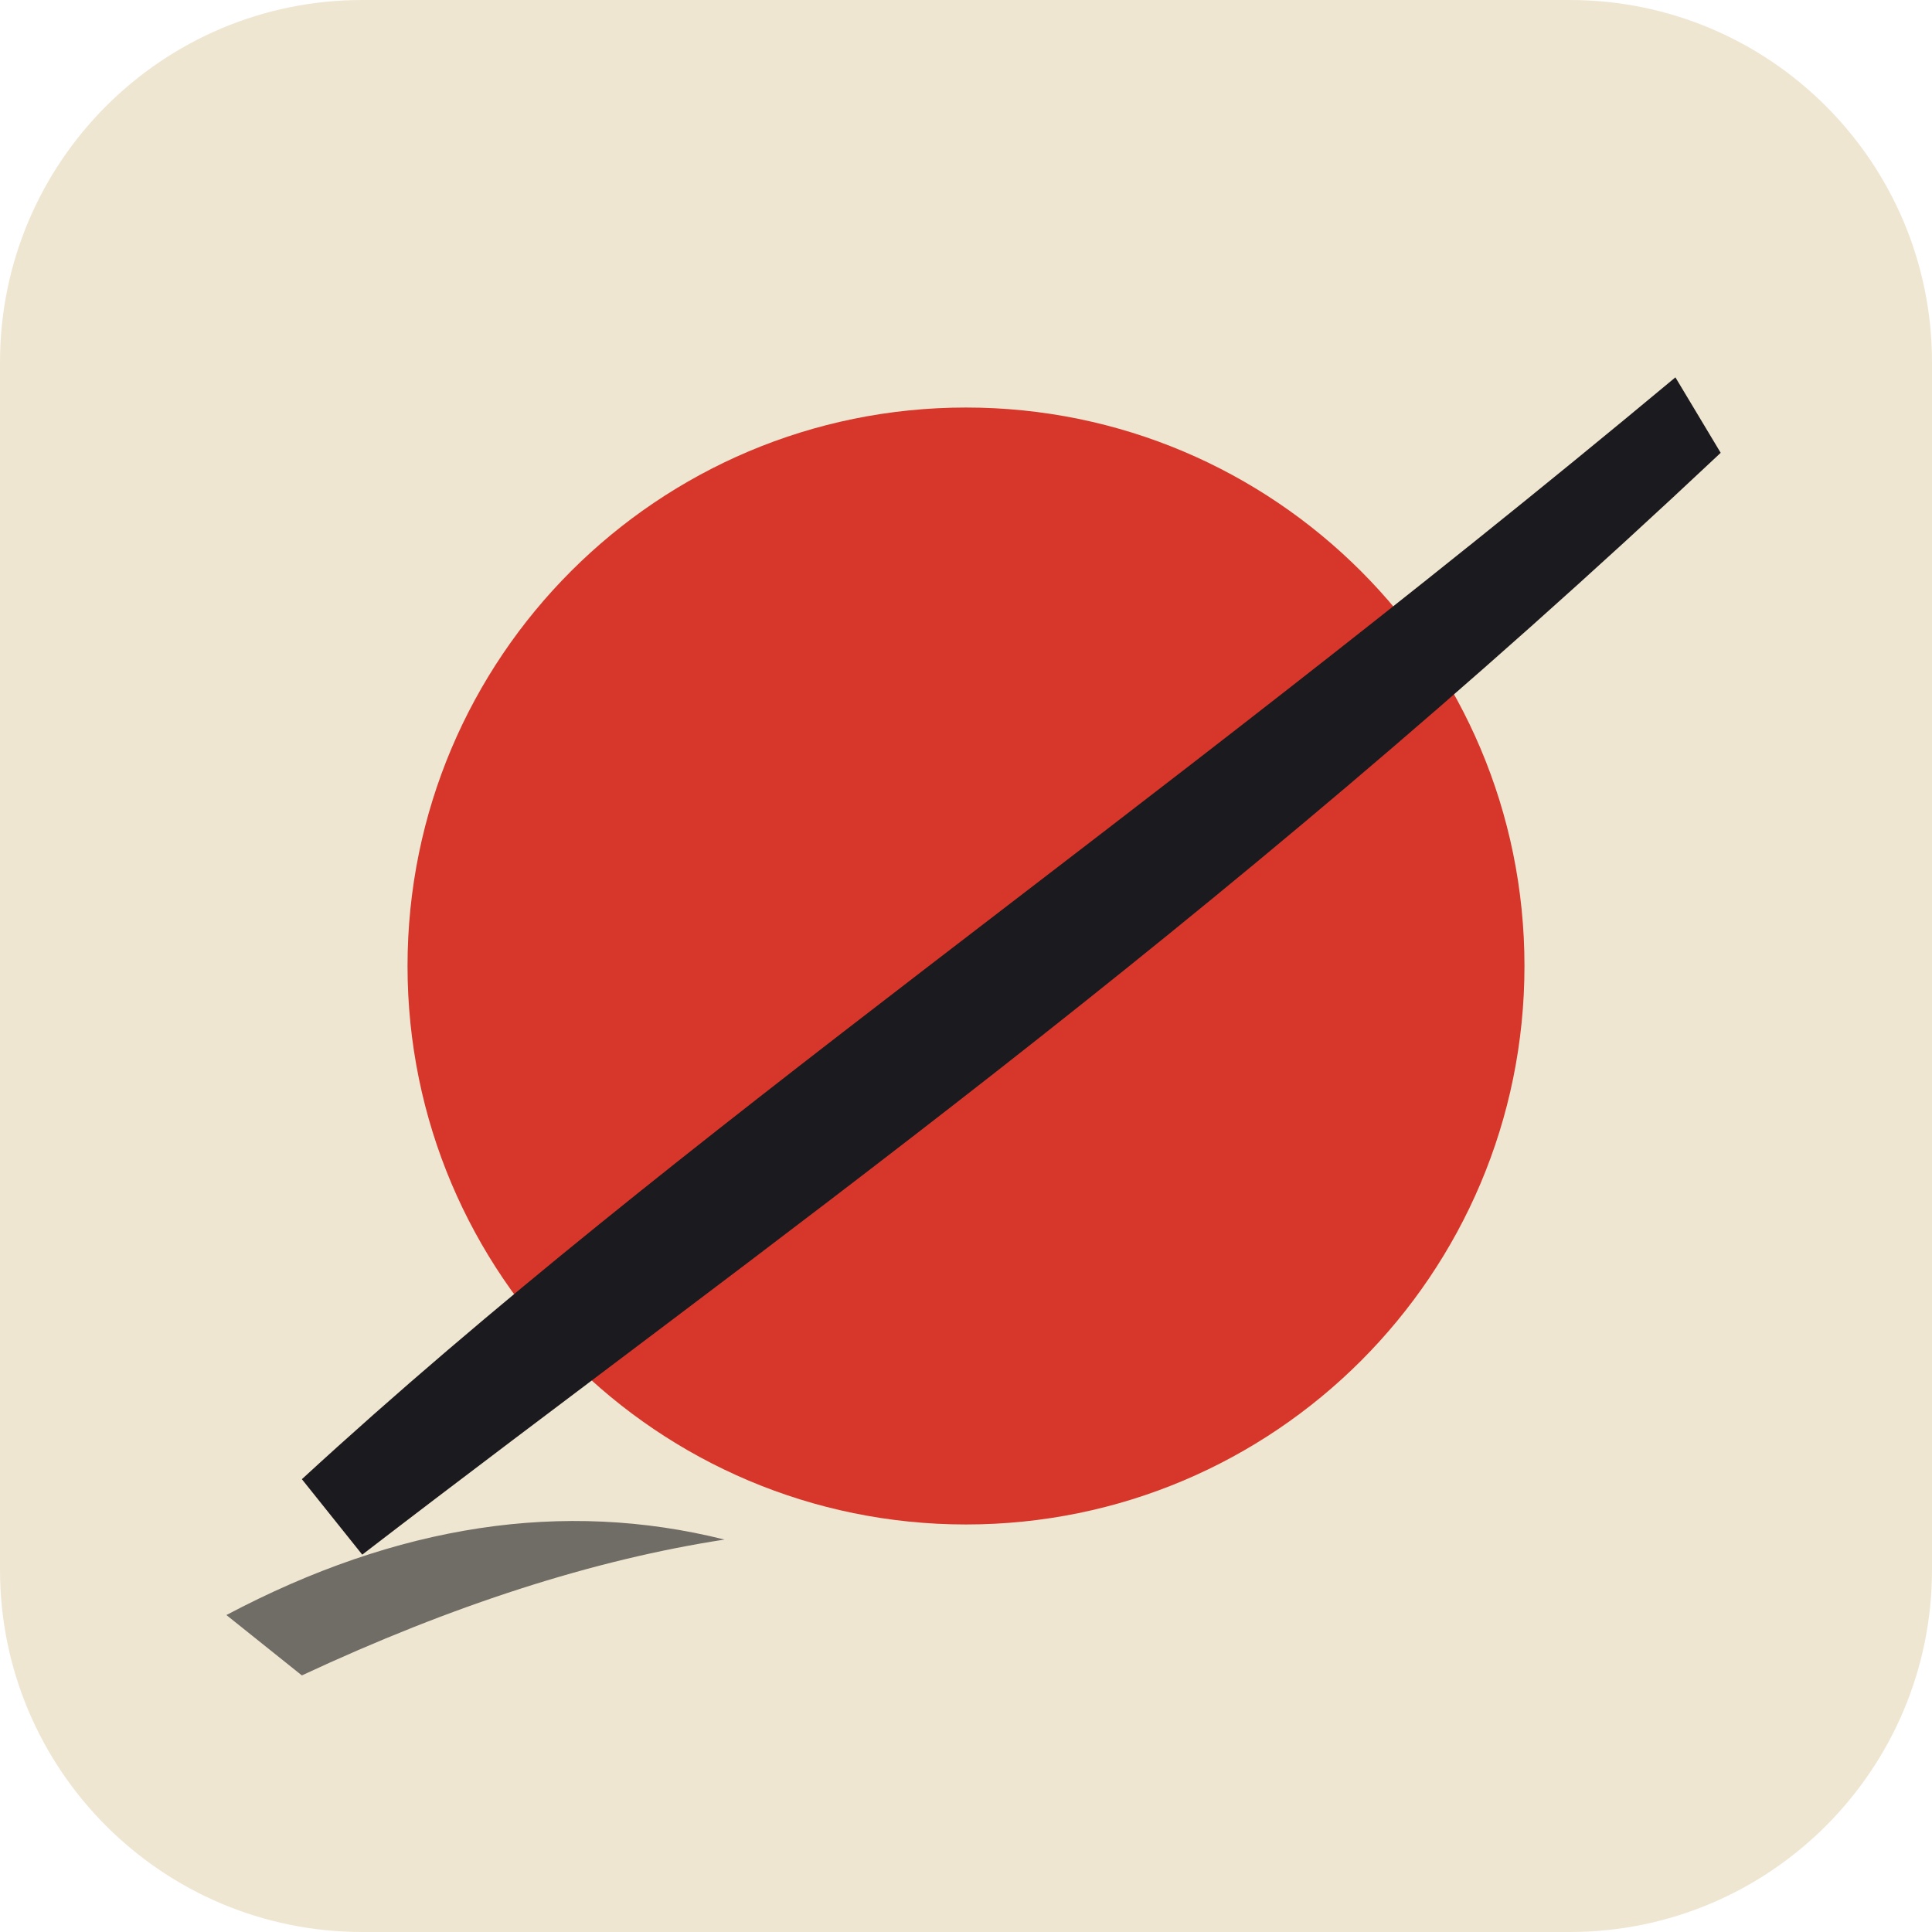
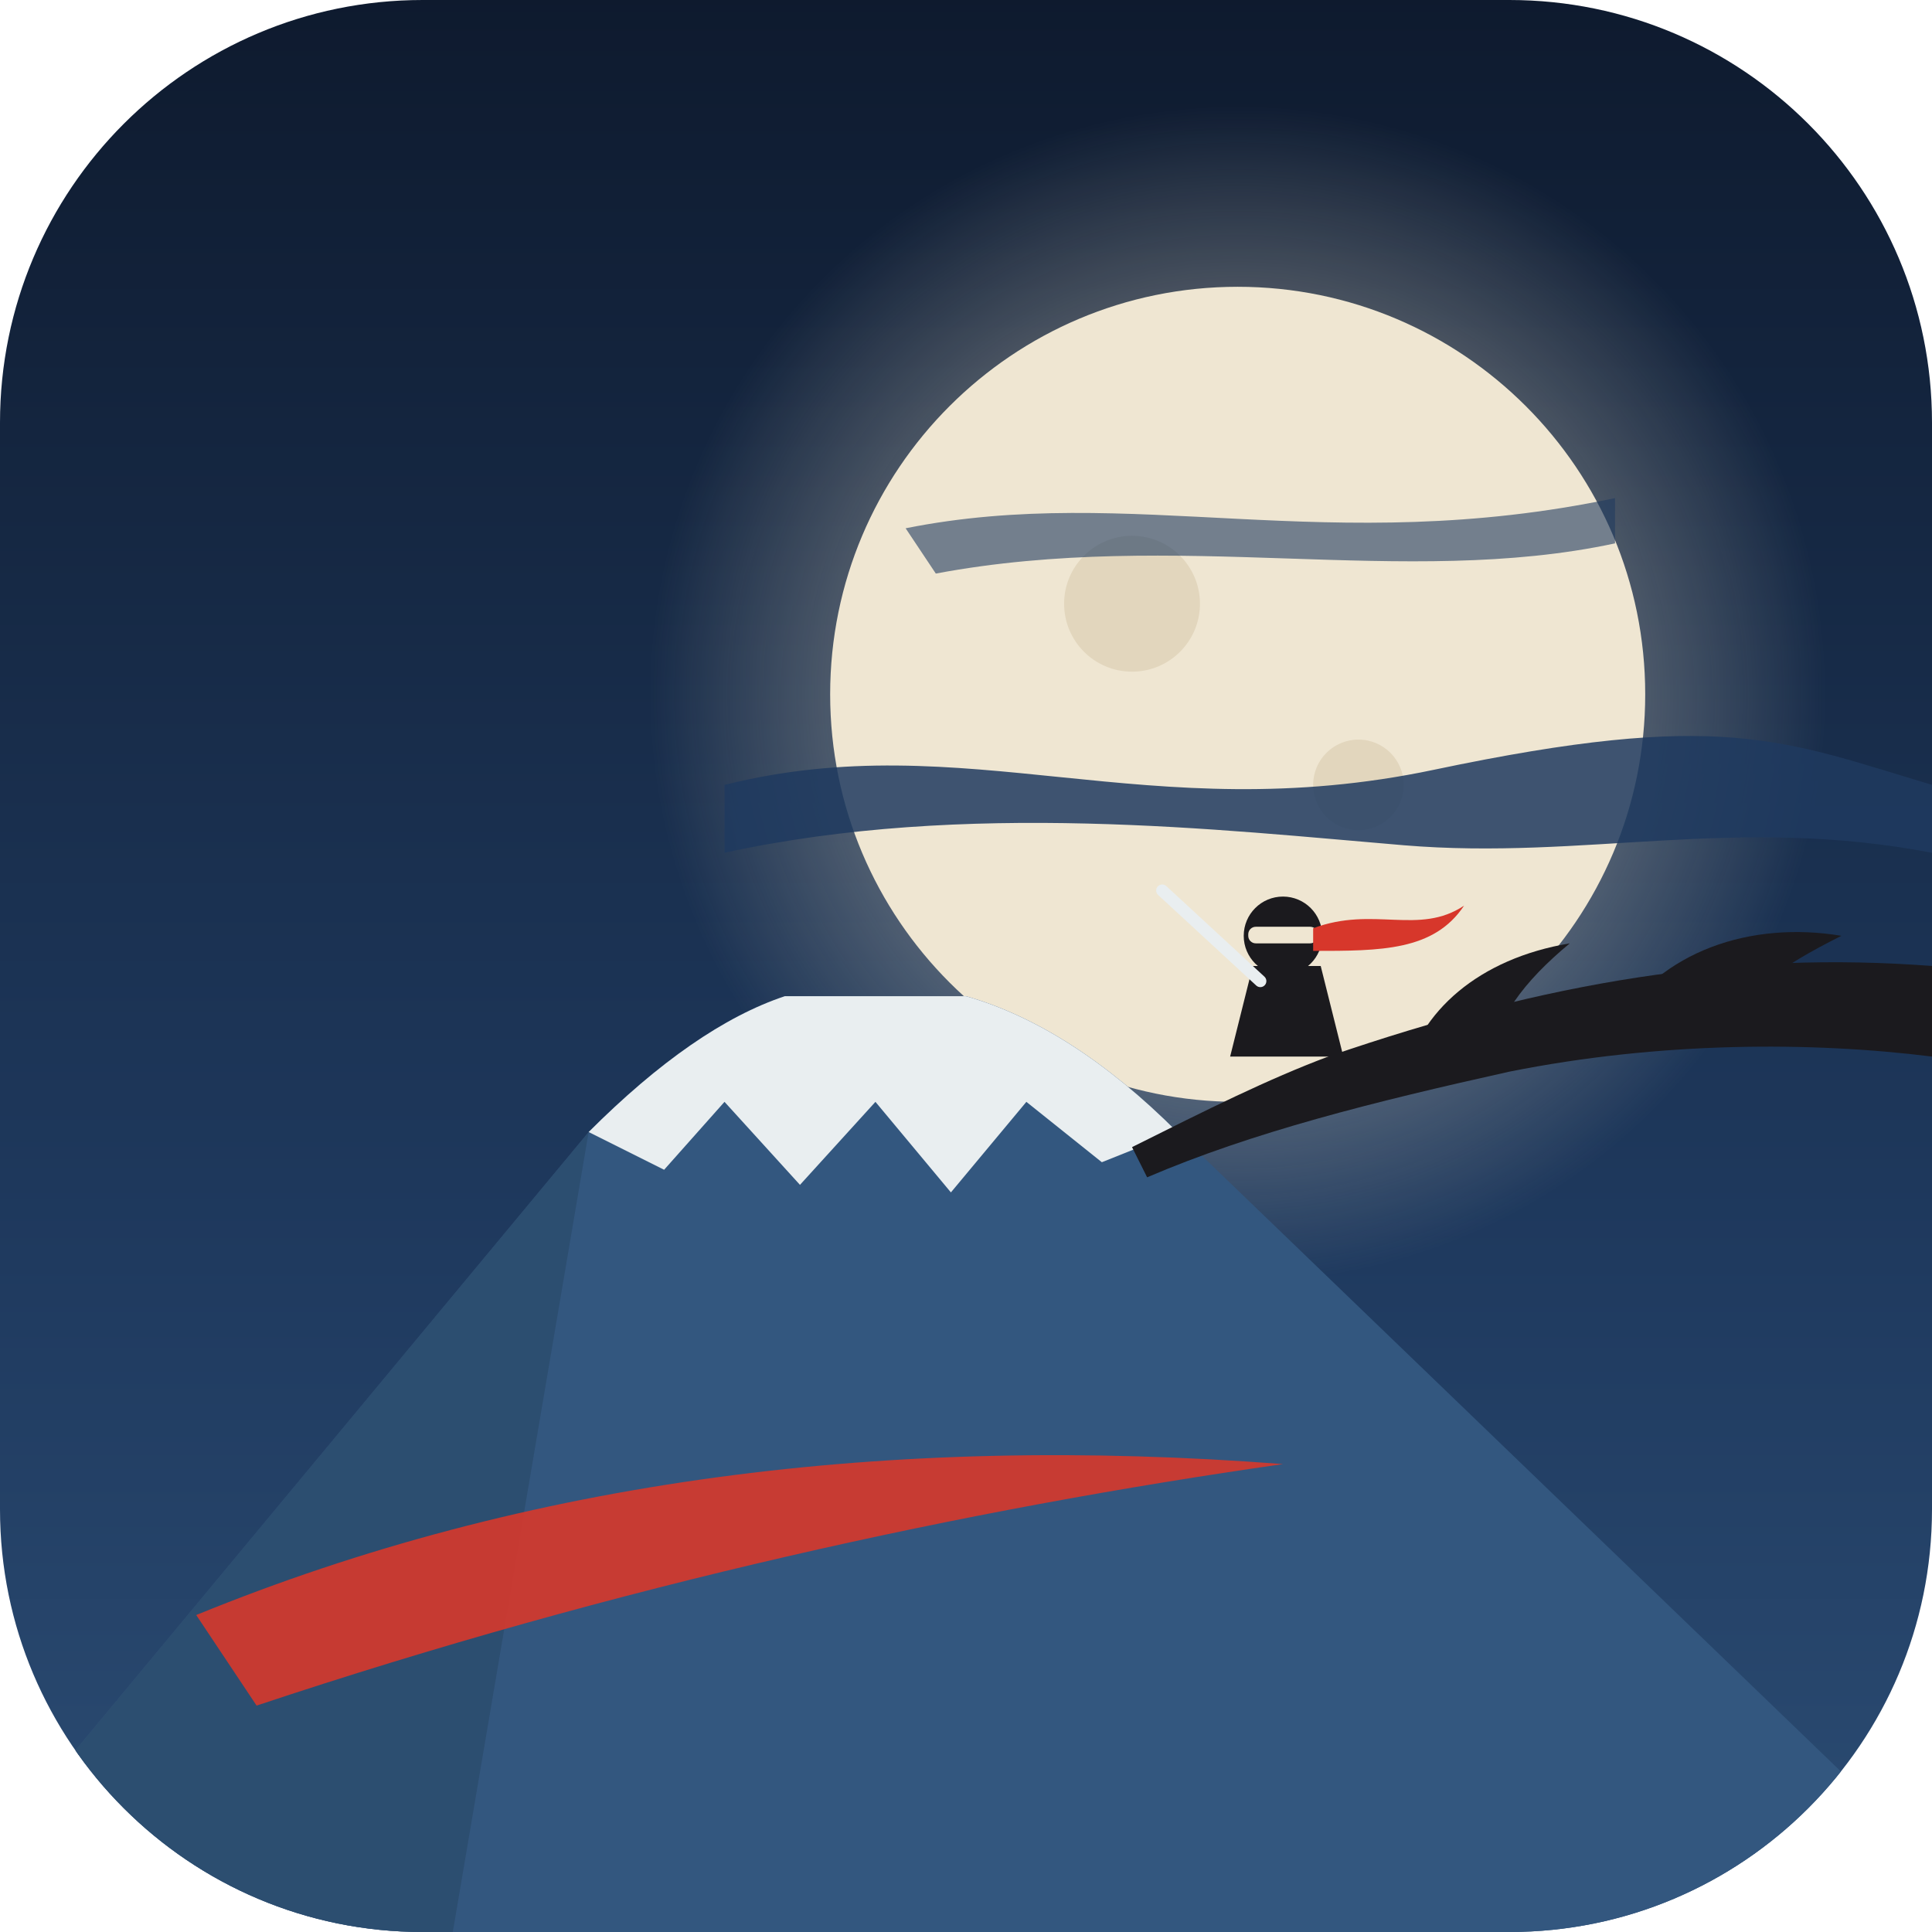
<svg xmlns="http://www.w3.org/2000/svg" width="256" height="256" viewBox="0 0 256 256">
-   <rect width="256" height="256" rx="48" fill="#EFE6D2" />
-   <circle cx="128" cy="128" r="74" fill="#D7372B" />
-   <path d="M40 196 C 90 150, 150 110, 222 50 L 228 60 C 160 124, 100 166, 48 206 Z" fill="#1B1A1E" />
-   <path d="M30 214 Q 64 196 96 204 Q 70 208 40 222 Z" fill="#1B1A1E" opacity="0.6" />
+   <defs>
+     <linearGradient id="sky" x1="0" y1="0" x2="0" y2="1">
+       <stop offset="0" stop-color="#0E1A2E" />
+       <stop offset="0.65" stop-color="#1F3A5F" />
+       <stop offset="1" stop-color="#2C4D74" />
+     </linearGradient>
+     <radialGradient id="glow" cx="0.5" cy="0.5" r="0.5">
+       <stop offset="0.55" stop-color="#EFE6D2" stop-opacity="0.35" />
+       <stop offset="1" stop-color="#EFE6D2" stop-opacity="0" />
+     </radialGradient>
+     <clipPath id="frame">
+       <rect width="256" height="256" rx="56" />
+     </clipPath>
+   </defs>
+   <g clip-path="url(#frame)">
+     <rect width="256" height="256" fill="url(#sky)" />
+     <circle cx="164" cy="92" r="78" fill="url(#glow)" />
+     <circle cx="164" cy="92" r="54" fill="#EFE6D2" />
+     <circle cx="150" cy="80" r="9" fill="#E2D6BD" />
+     <circle cx="180" cy="104" r="6" fill="#E2D6BD" />
+     <path d="M96 104 C 128 96, 152 110, 190 102 S 236 98, 256 104 L 256 113 C 230 108, 210 114, 186 112 S 128 106, 96 113 Z" fill="#1F3A5F" opacity="0.85" />
+     <path d="M120 70 C 150 64, 176 74, 214 66 L 214 72 C 186 78, 156 70, 124 76 Z" fill="#1F3A5F" opacity="0.6" />
+     <path d="M-10 256 L 78 150 Q 92 136 104 132 L 128 132 Q 142 136 156 150 L 266 256 Z" fill="#33577F" />
+     <path d="M78 150 Q 92 136 104 132 L 128 132 Q 142 136 156 150 L 146 154 L 136 146 L 126 158 L 116 146 L 106 157 L 96 146 L 88 155 Z" fill="#E9EEF0" />
+     <path d="M-10 256 L 78 150 L 60 256 Z" fill="#284766" opacity="0.6" />
+     <path d="M256 128 C 230 126, 205 130, 176 140 C 168 143, 160 147, 150 152 L 152 156 C 166 150, 182 146, 200 142 C 220 138, 240 138, 256 140 Z" fill="#1B1A1E" />
+     <path d="M214 136 c 6 -10 18 -14 30 -12 c -8 4 -14 8 -16 14 Z" fill="#1B1A1E" />
+     <path d="M186 143 c 2 -9 10 -16 22 -18 c -6 5 -10 10 -11 17 Z" fill="#1B1A1E" />
+     <g transform="translate(170 132)">
+       <path d="M-7 8 L -4 -4 L 5 -4 L 8 8 Z" fill="#1B1A1E" />
+       <circle cx="0" cy="-8" r="5.2" fill="#1B1A1E" />
+       <rect x="-4.6" y="-9.2" width="9.2" height="2.2" rx="1" fill="#EFE6D2" />
+       <path d="M4 -9 C 12 -12, 18 -8, 24 -12 C 20 -6, 13 -6, 4 -6 Z" fill="#D7372B" />
+       <path d="M-3 -2 L -16 -14" stroke="#E9EEF0" stroke-width="1.6" stroke-linecap="round" />
+     </g>
+     <path d="M26 214 C 70 196, 118 190, 170 194 C 128 200, 82 210, 34 226 Z" fill="#D7372B" opacity="0.9" />
+   </g>
</svg>
